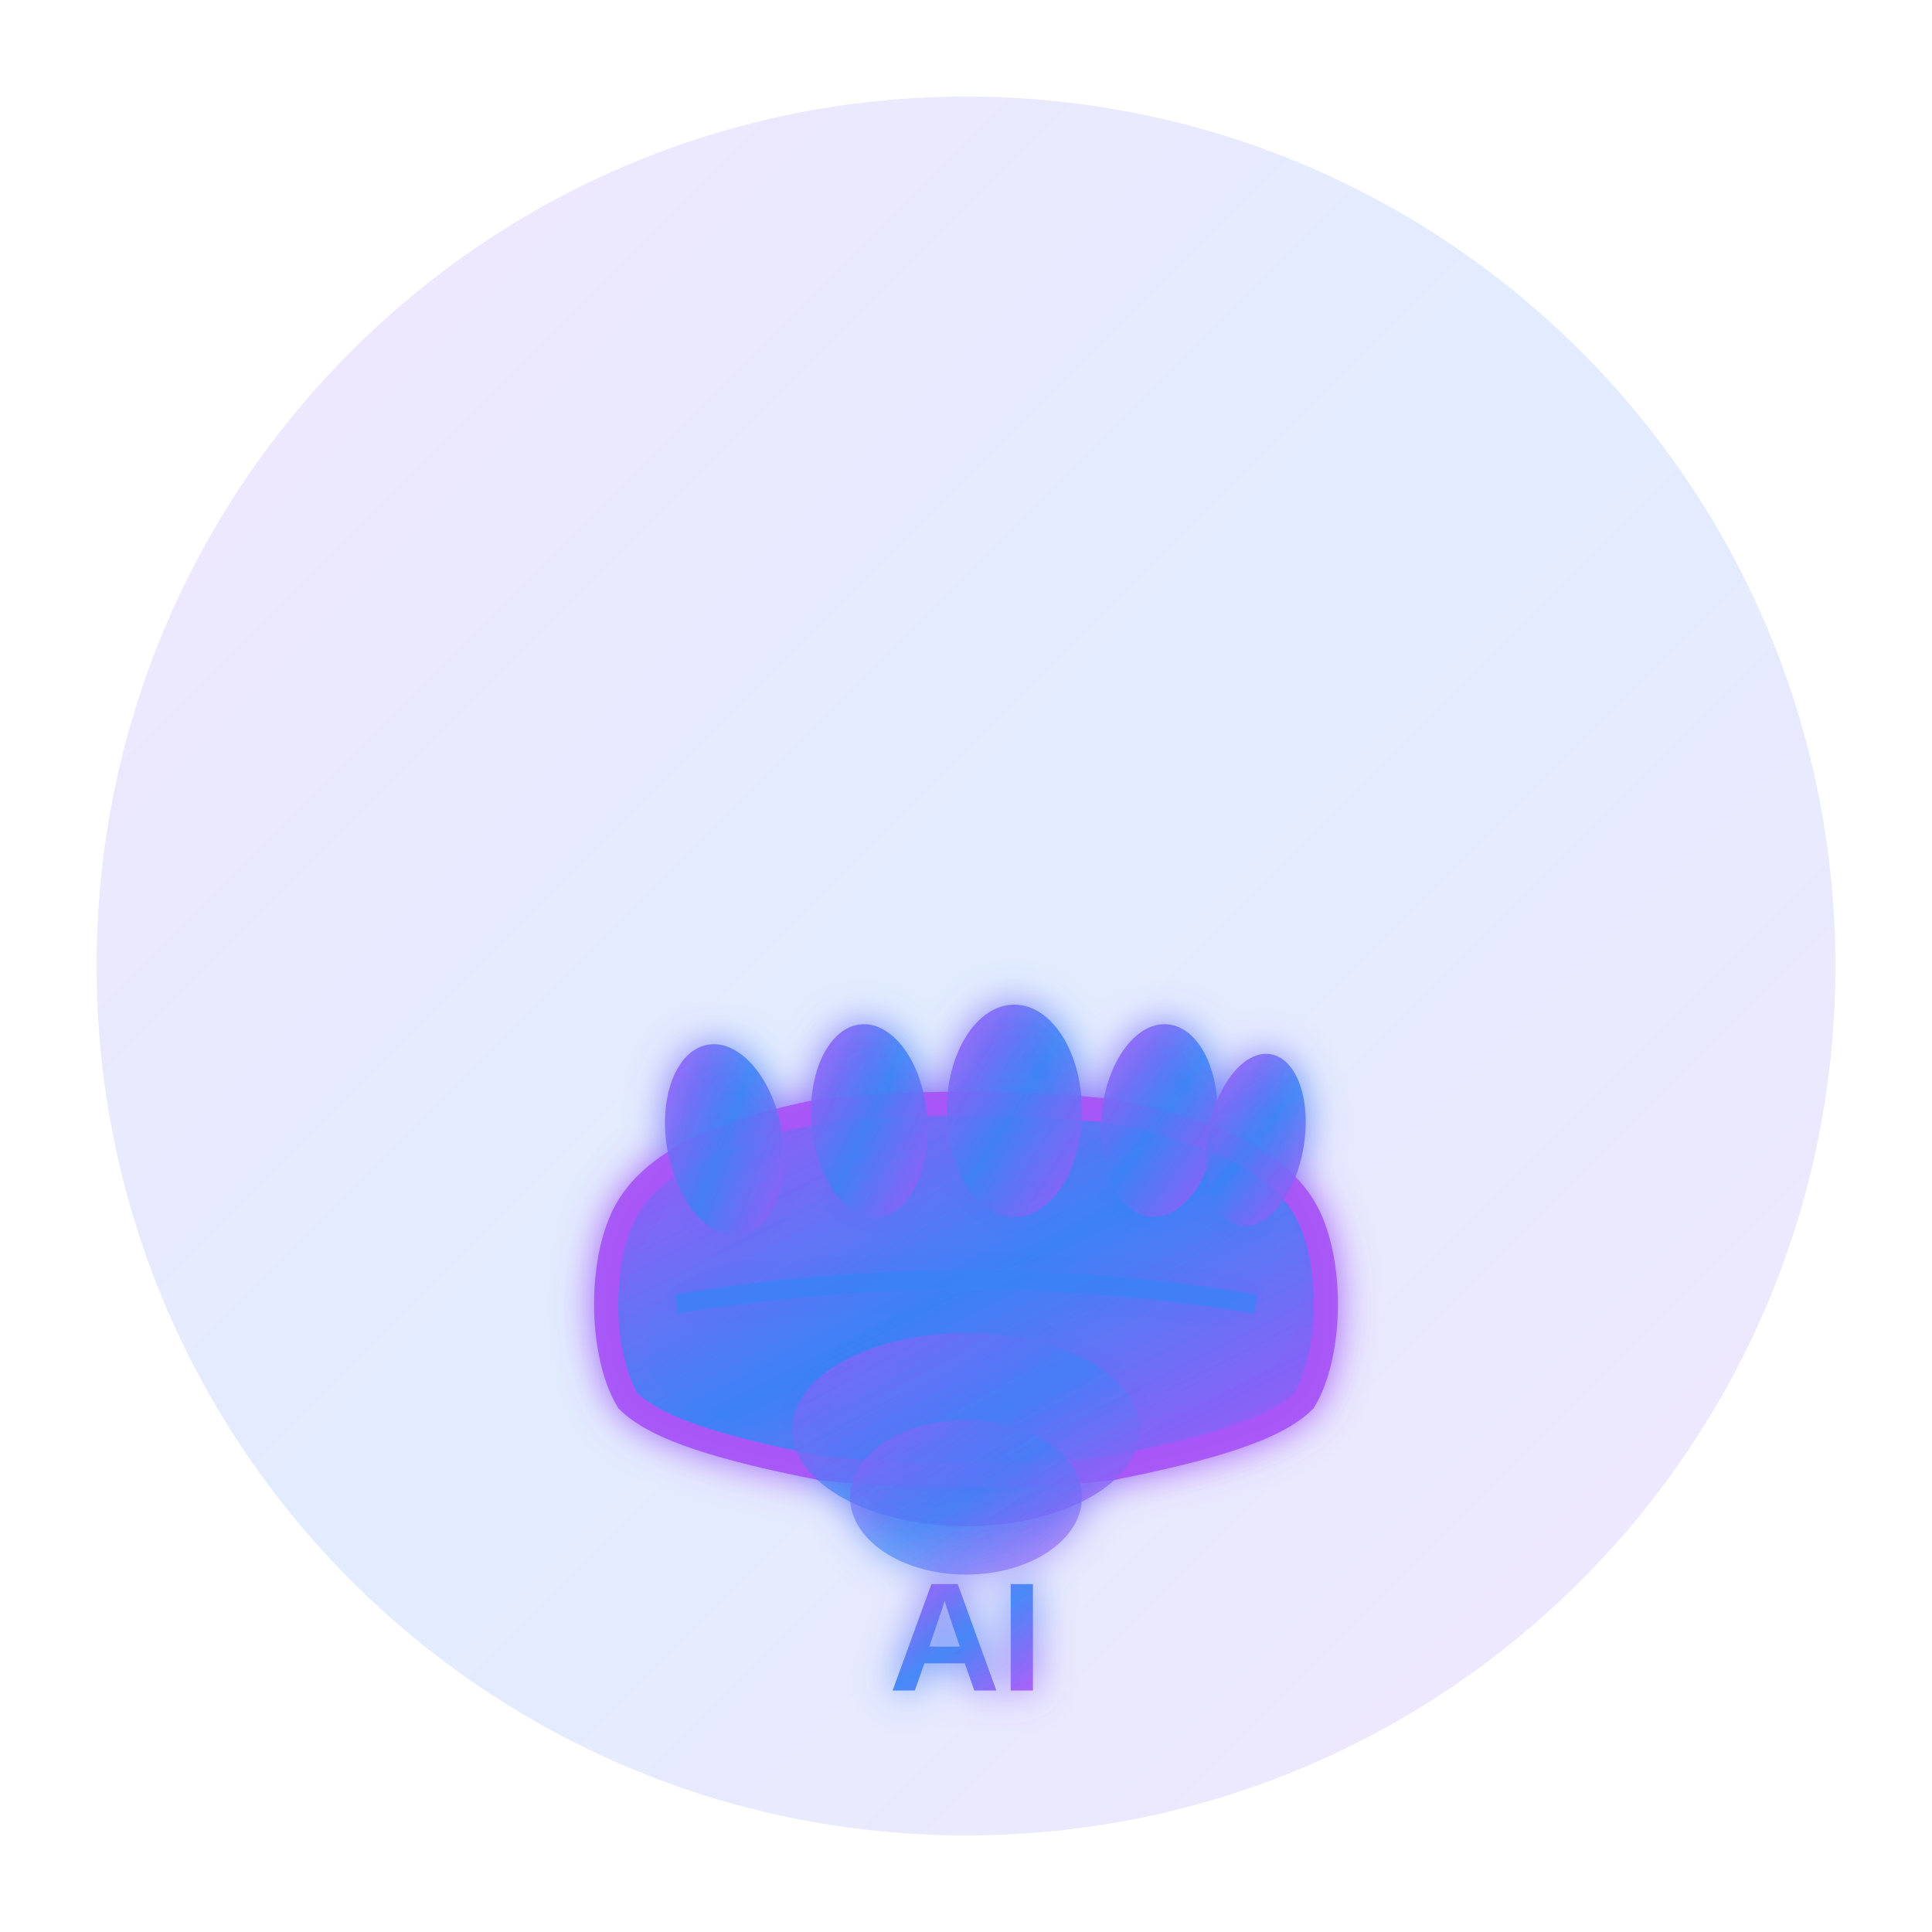
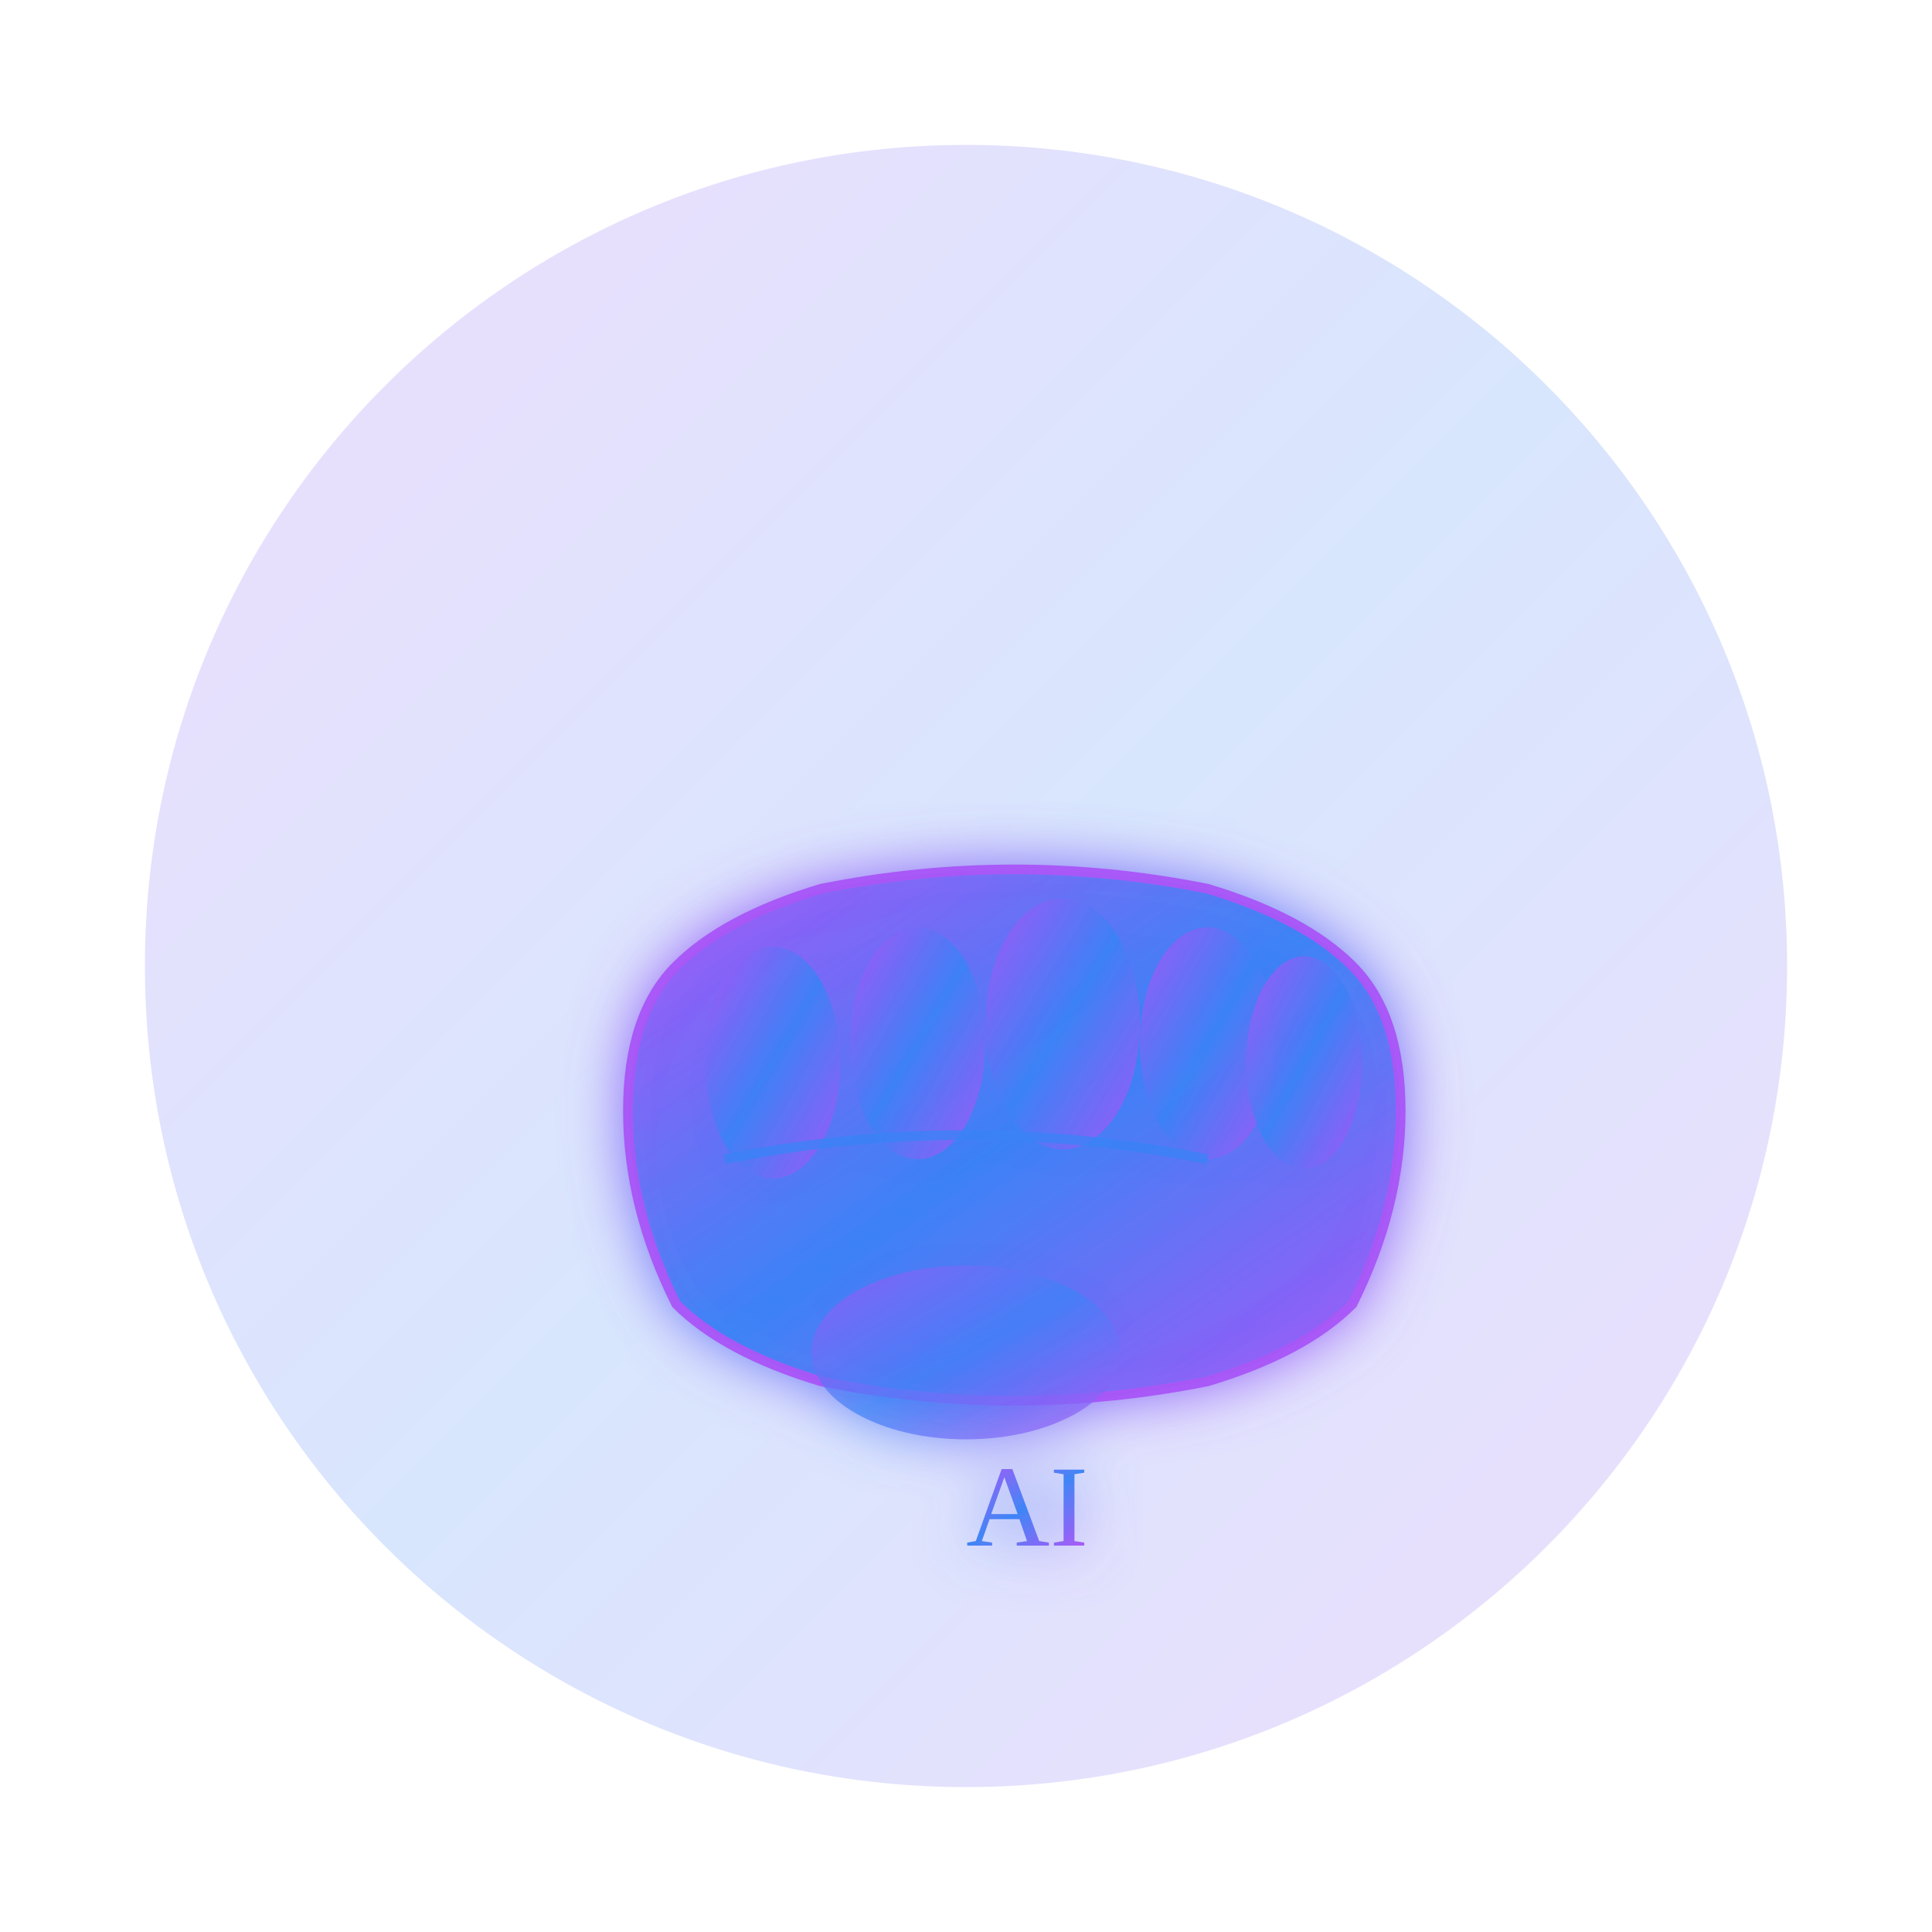
<svg xmlns="http://www.w3.org/2000/svg" width="200" height="200" viewBox="0 0 200 200">
  <defs>
    <linearGradient id="footGradient" x1="0%" y1="0%" x2="100%" y2="100%">
-       <stop offset="0%" stop-color="#a855f7" />
-       <stop offset="50%" stop-color="#3b82f6" />
-       <stop offset="100%" stop-color="#a855f7" />
+       <stop offset="0%" style="stop-color:#a855f7;stop-opacity:1" />
+       <stop offset="50%" style="stop-color:#3b82f6;stop-opacity:1" />
+       <stop offset="100%" style="stop-color:#a855f7;stop-opacity:1" />
    </linearGradient>
    <filter id="glow">
-       <feGaussianBlur stdDeviation="2" result="coloredBlur" />
+       <feGaussianBlur stdDeviation="3" result="coloredBlur" />
      <feMerge>
        <feMergeNode in="coloredBlur" />
        <feMergeNode in="SourceGraphic" />
      </feMerge>
    </filter>
  </defs>
-   <circle cx="100" cy="100" r="90" fill="url(#footGradient)" opacity="0.15" />
-   <g transform="translate(100, 120)" filter="url(#glow)">
-     <path d="M -35 25           C -38 20 -38 10 -35 5           C -32 0 -25 -3 -15 -5           C -5 -6 5 -6 15 -5           C 25 -3 32 0 35 5           C 38 10 38 20 35 25           C 32 28 25 30 15 32           C 5 33 -5 33 -15 32           C -25 30 -32 28 -35 25 Z" fill="url(#footGradient)" stroke="#a855f7" stroke-width="2.5" opacity="0.95" />
-     <ellipse cx="-25" cy="-2" rx="6" ry="10" fill="url(#footGradient)" opacity="0.85" transform="rotate(-10 -25 -2)" />
-     <ellipse cx="-10" cy="-4" rx="6" ry="10" fill="url(#footGradient)" opacity="0.85" transform="rotate(-5 -10 -4)" />
-     <ellipse cx="5" cy="-5" rx="7" ry="11" fill="url(#footGradient)" opacity="0.85" />
-     <ellipse cx="20" cy="-4" rx="6" ry="10" fill="url(#footGradient)" opacity="0.85" transform="rotate(5 20 -4)" />
-     <ellipse cx="30" cy="-2" rx="5" ry="9" fill="url(#footGradient)" opacity="0.85" transform="rotate(10 30 -2)" />
-     <path d="M -30 15 Q 0 10 30 15" stroke="#3b82f6" stroke-width="2" fill="none" opacity="0.8" />
-     <ellipse cx="0" cy="28" rx="18" ry="10" fill="url(#footGradient)" opacity="0.7" />
-     <ellipse cx="0" cy="35" rx="12" ry="8" fill="url(#footGradient)" opacity="0.6" />
-     <text x="0" y="55" font-size="16" font-weight="bold" fill="url(#footGradient)" text-anchor="middle" font-family="Arial, sans-serif" opacity="0.9">
+   <circle cx="100" cy="100" r="85" fill="url(#footGradient)" opacity="0.2" />
+   <g transform="translate(100, 100)" filter="url(#glow)">
+     <path d="M -30 35          Q -35 25 -35 15          Q -35 5 -30 0          Q -25 -5 -15 -8          Q -5 -10 5 -10          Q 15 -10 25 -8          Q 35 -5 40 0          Q 45 5 45 15          Q 45 25 40 35          Q 35 40 25 43          Q 15 45 5 45          Q -5 45 -15 43          Q -25 40 -30 35 Z" fill="url(#footGradient)" stroke="#a855f7" strokeWidth="2.5" opacity="0.95" />
+     <ellipse cx="-20" cy="10" rx="7" ry="12" fill="url(#footGradient)" opacity="0.9" />
+     <ellipse cx="-5" cy="8" rx="7" ry="12" fill="url(#footGradient)" opacity="0.9" />
+     <ellipse cx="10" cy="6" rx="8" ry="13" fill="url(#footGradient)" opacity="0.9" />
+     <ellipse cx="25" cy="8" rx="7" ry="12" fill="url(#footGradient)" opacity="0.9" />
+     <ellipse cx="35" cy="10" rx="6" ry="11" fill="url(#footGradient)" opacity="0.9" />
+     <path d="M -25 20 Q 0 15 25 20" stroke="#3b82f6" strokeWidth="2" fill="none" opacity="0.8" />
+     <ellipse cx="0" cy="40" rx="16" ry="9" fill="url(#footGradient)" opacity="0.7" />
+     <text x="0" y="60" fontSize="18" fontWeight="bold" fill="url(#footGradient)" textAnchor="middle" fontFamily="Arial, sans-serif" opacity="0.95">
      AI
    </text>
  </g>
</svg>
